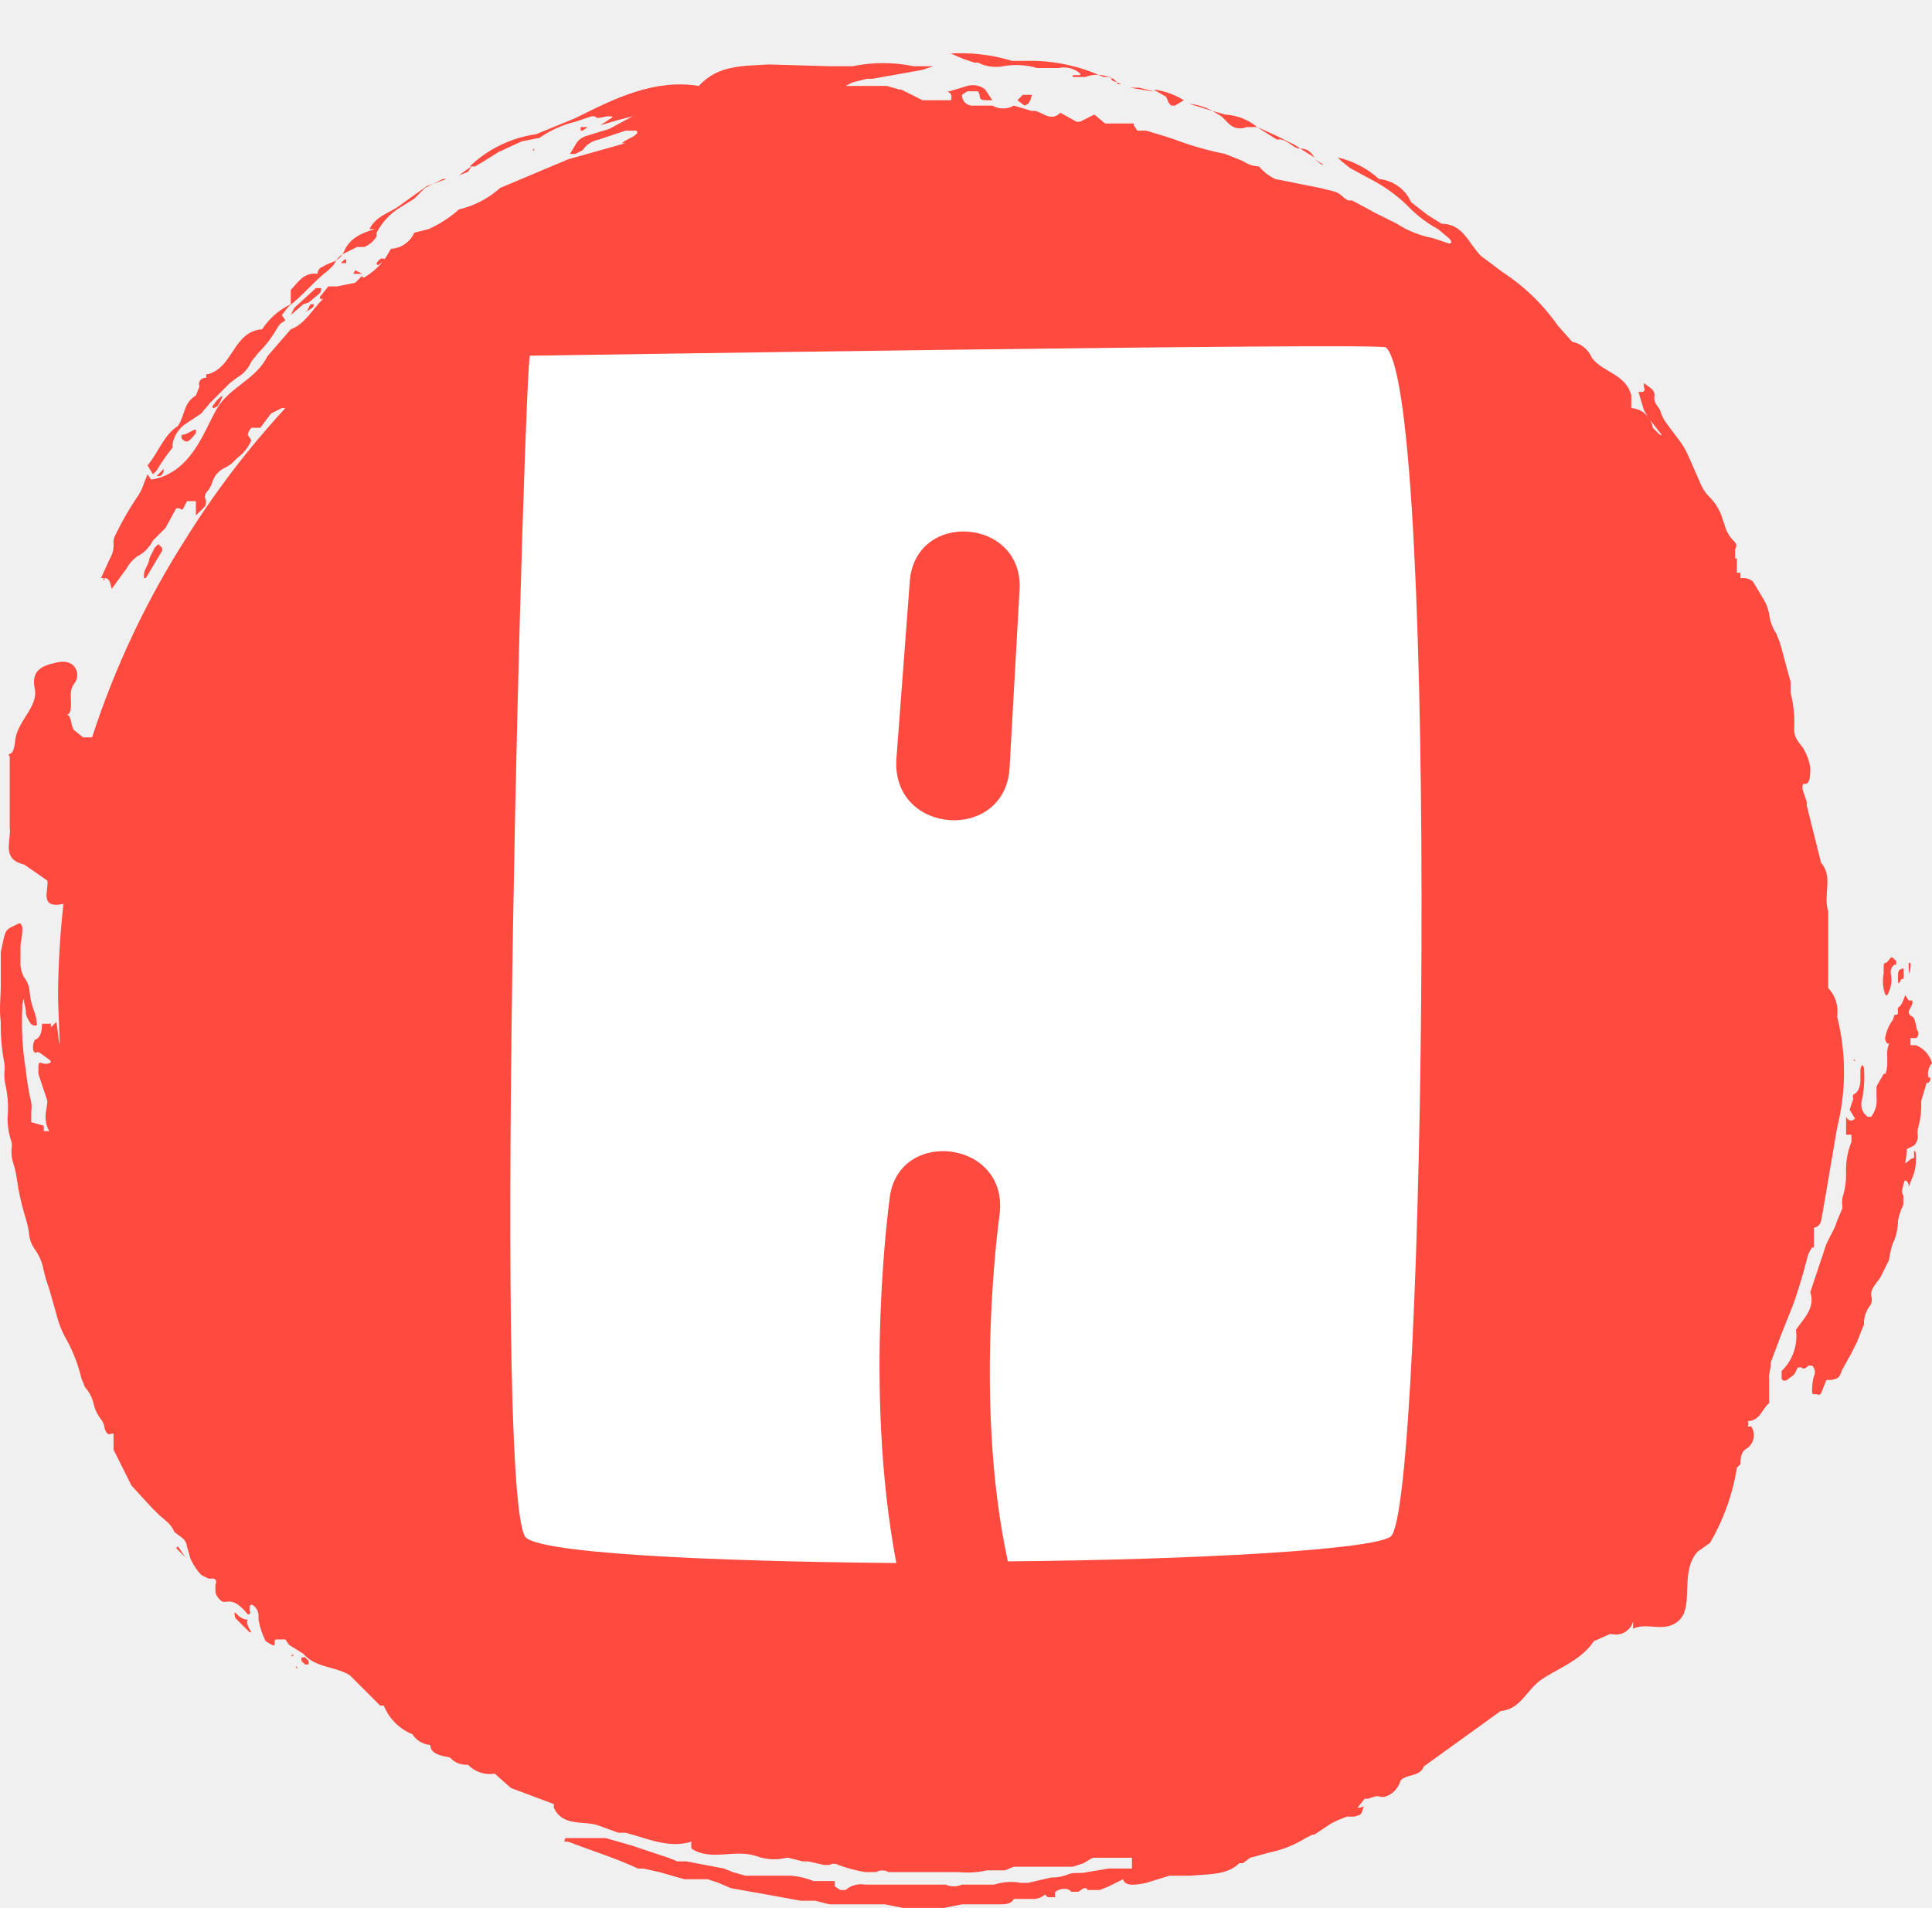
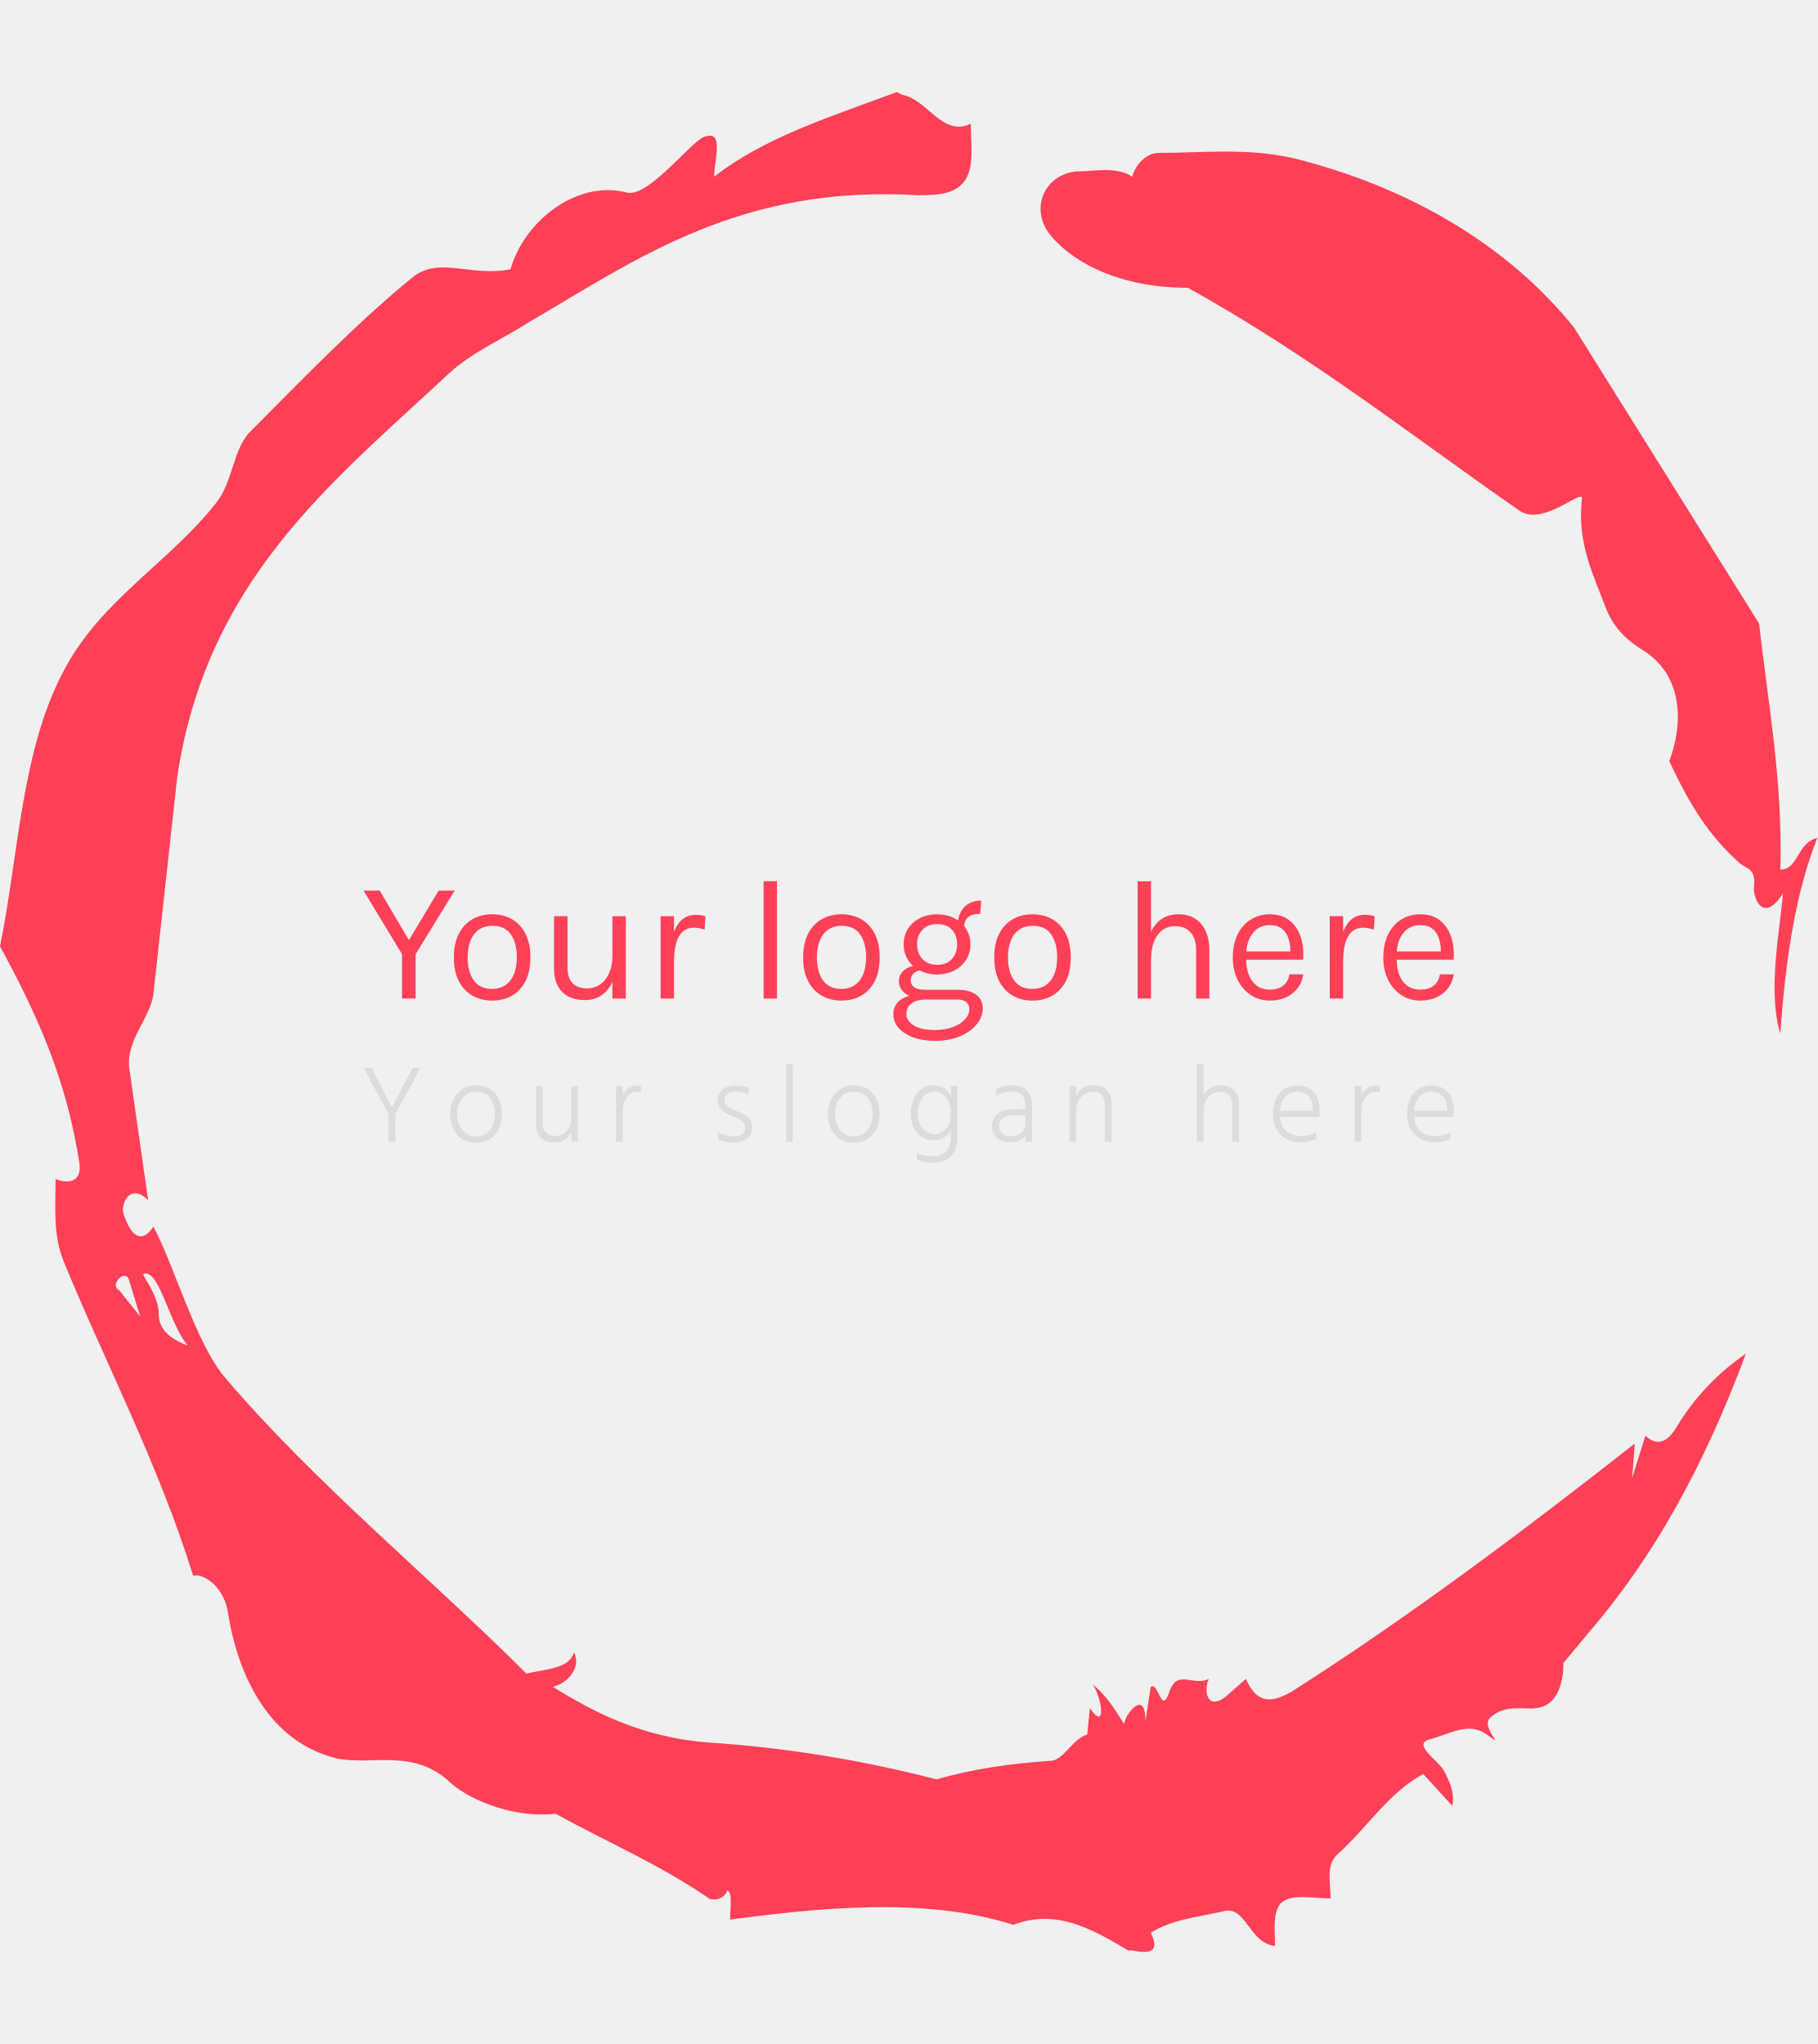
- <svg xmlns="http://www.w3.org/2000/svg" width="308.761" height="304.916" viewBox="0 0 106.008 104.687" class="css-1j8o68f" version="1.1" id="svg23">
-   <defs id="SvgjsDefs2684" />
-   <g id="SvgjsG2685" featurekey="rootContainer" transform="matrix(0.9820593,0,0,0.9820593,-0.05456052,0)" fill="#ff4a3f">
-     <g id="g17">
-       <path d="M19.8 15.3h.5l-.4-.2zm.5.1zm.8-.7c0 .1 0 .1.1.1l.4-.3c-.2-.1-.3-.1-.5.2zm.4-.2zm-4.1 2.3zm-.2.6l.3-.2c.1-.1.1-.2.1-.2h-.2l-.2.4c-.1-.1-.1 0 0 0zm2.2-2.9h-.1l-.2.2h.3zm-2.1 2.4l.6-.5c.1-.1.1-.2.1-.3h-.3l-1.2 1.1-.2.4.7-.6zm-1.1.8z" id="path3" />
-       <path d="M9.7 25v-.2a1.7 1.7 0 0 1 .7-1.1l.9-.6.5-.6.7-.7.4-.4.4-.3a1.9 1.9 0 0 0 .8-.9l.4-.5a5.9 5.9 0 0 0 1-1.3l.2-.3.3-.2-.2-.3.4-.5c.8-.6 1.4-1.4 2.2-2l.3-.3a1.4 1.4 0 0 1 .5-.6l.8-.4h.4a1.4 1.4 0 0 0 .7-.6V13a3.5 3.5 0 0 1 1.3-1.4l.8-.5.2-.2.4-.4 1-.5h.2l-1.1.4-1.4 1c-.6.5-1.4.6-1.8 1.4h.3c-.7.2-1.4.5-1.7 1.2s-.8.6-1.2.9a.4.4 0 0 0-.3.4c-.8-.1-1.1.5-1.5.9v.8a3.9 3.9 0 0 0-1.6 1.4c-1.6.1-1.6 2.1-3 2.5h-.1a.2.2 0 0 0 0 .2c-.3 0-.5.2-.4.5l-.2.5c-.7.4-.6 1.1-1 1.7-.8.5-1.1 1.5-1.7 2.2l.3.5.2-.2a11.6 11.6 0 0 1 .9-1.3zM53.9 3.3l.6.2h.2a2.2 2.2 0 0 0 1.4.2 4.1 4.1 0 0 1 1.9.1h1.2a1.4 1.4 0 0 1 1.2.3.1.1 0 0 1 0 .1H60a.1.1 0 0 0 0 .1h.7a1.8 1.8 0 0 1 1.3 0c.2 0 .1.1.2.2l.5.2h-.2c-.2-.4-.5-.4-.8-.4a9.7 9.7 0 0 0-4.3-.9h-.8A9.8 9.8 0 0 0 53 3h.2zm7.3 3.1zM50.3 4.7zm10.9 1.7h.2-.2zM19 14.7zm32.1-10zm17.6 2.2a.9.9 0 0 0 1 .2h.6a3.1 3.1 0 0 0-1.8-.7l-.7-.2.5.3zm-3.4-1.3c0 .1.1.2.2.3h.2l.5-.3a4.2 4.2 0 0 0-1.7-.6l.7.4zm7.4 2.7l.8.5c-.2-.3-.4-.5-.8-.5z" id="path5" />
-       <path d="M99 76.1l.6-1.6.6-1.5c.2-.5.6-1.8.8-2.6a1.7 1.7 0 0 1 .3-.7h.1v-1.1c.5-.1.4-.6.5-.9l.8-4.7a12.7 12.7 0 0 0 0-6.2 1.9 1.9 0 0 0-.5-1.6v-4.3c-.3-.9.3-1.9-.4-2.7L101 45a.4.4 0 0 0 0-.2l-.2-.6a.5.5 0 0 1 0-.4h.1c.3 0 .3-.5.3-.9a3 3 0 0 0-.4-1.1l-.3-.4a1.1 1.1 0 0 1-.2-.7 6.7 6.7 0 0 0-.2-2v-.6c-.2-.7-.4-1.5-.6-2.2l-.2-.5a2.5 2.5 0 0 1-.4-1.1 2.5 2.5 0 0 0-.3-.8l-.6-1a.8.8 0 0 0-.6-.2h-.1V32h-.2v-.8H97V31a.4.4 0 0 0 0-.1v-.2c.1-.2.1-.3-.1-.5a1.8 1.8 0 0 1-.4-.6l-.2-.6a2.9 2.9 0 0 0-.7-1.2 2.2 2.2 0 0 1-.5-.7l-.7-1.6a4.3 4.3 0 0 0-.6-1l-.6-.8a2.4 2.4 0 0 1-.4-.8l-.2-.3a.6.6 0 0 1-.1-.5.5.5 0 0 0-.2-.4l-.4-.3v.2c.1.2 0 .3-.1.3h-.2l.3 1 .3.5.7.9h-.1l-.2-.2-.2-.2a1.3 1.3 0 0 0-1.2-1.1v-.7c-.3-1.2-1.6-1.3-2.2-2.1a1.5 1.5 0 0 0-1.1-.9l-.8-.9a11.3 11.3 0 0 0-3.1-3l-.8-.6-.4-.3c-.7-.7-1-1.8-2.2-1.8l-.8-.5-.9-.7a2.2 2.2 0 0 0-1.8-1.3 5.1 5.1 0 0 0-2.3-1.2l.2.2.5.4 1.3.7a8.5 8.5 0 0 1 2.1 1.6 6.8 6.8 0 0 0 1.5 1.1l.6.5c.1.1.2.2.1.3H81l-.9-.3a5.6 5.6 0 0 1-2-.8l-1.2-.6-1.3-.7h-.2c-.3-.1-.4-.4-.8-.5l-.8-.2-2.5-.5a2.6 2.6 0 0 1-.9-.7 1.7 1.7 0 0 1-.9-.3l-1-.4a18.1 18.1 0 0 1-2.8-.8l-.6-.2-1-.3h-.5l-.2-.3v-.1h-1.6l-.6-.5-.4.2-.4.2h-.2l-.9-.5c-.6.6-1.1-.2-1.6-.1l-1-.3a1.2 1.2 0 0 1-1.2 0h-1.2a.6.6 0 0 1-.5-.6l.3-.2h.6a.7.7 0 0 1 .1.3c0 .2.2.2.5.2h.2l-.4-.6a1.1 1.1 0 0 0-1-.2l-1 .3H53c.3.2.2.3.2.5h-1.6l-.4-.2-.8-.4h-.1l-.7-.2h-2.3l.4-.2.8-.2h.3l1.7-.3 1.1-.2.6-.2h-1.1a8.4 8.4 0 0 0-3.4 0h-1.3L43 3.6c-1.4.1-2.8 0-3.9 1.2-2.5-.4-4.7.7-6.9 1.8l-2.2.9a6.7 6.7 0 0 0-3.7 1.8h.3l.5-.3.8-.5 1.3-.6 1-.2a6 6 0 0 1 2-.9l.9-.3h.2c.1.2.5 0 .7 0h.2c.1 0 .1.1 0 .1l-.6.4 1-.3.8-.2-1.3.7-1.3.4a1 1 0 0 0-.6.5l-.3.5h.3l.4-.2a1.4 1.4 0 0 1 .9-.6l1.5-.5h.5a.1.1 0 0 1 .1.2c-.2.2-.6.3-.8.5h.2l-3.2.9-3.8 1.6a5.2 5.2 0 0 1-2.3 1.2 6.6 6.6 0 0 1-1.7 1.1l-.8.2a1.5 1.5 0 0 1-1.3.9l-.3.5a3.7 3.7 0 0 1-1.2 1.1h-.1v-.1l-.2.2-.2.2-1 .2h-.5l-.4.5c-.1.1-.1.2 0 .2h.1c-.6.6-1 1.4-1.8 1.7L15 19.9c-.6 1.2-1.8 1.6-2.6 2.6s-1.4 3.9-3.9 4.3l-.2-.3-.2.5a2.7 2.7 0 0 1-.4.8 16.9 16.9 0 0 0-1.2 2.1.8.8 0 0 0-.1.5 1.4 1.4 0 0 1-.2.8l-.5 1.1h.2c.3 0 .3.3.4.6l.8-1.1a2.2 2.2 0 0 1 .6-.7 2 2 0 0 0 .9-.9l.3-.3.4-.4.6-1.1h.2c.1.1.1.1.2 0l.2-.4h.5v.8l.5-.5a.5.5 0 0 0 0-.5.4.4 0 0 1 .1-.3 1.5 1.5 0 0 0 .3-.5 1.3 1.3 0 0 1 .8-.9l.3-.2.3-.3a2.4 2.4 0 0 0 .8-1l-.2-.3c0-.1.1-.3.2-.4h.5l.6-.8.6-.3h.2a48.8 48.8 0 0 0-5.5 7.2h-.1.1a48.4 48.4 0 0 0-5.3 11.2h-.5l-.5-.4c-.2-.2-.1-.7-.4-.9h.1c.3-.5-.1-1.2.3-1.7s.1-1.4-.9-1.2-1.5.5-1.3 1.5-1 1.8-1.1 2.9-.5.5-.3.9v3.9c.1.8-.5 1.8.8 2.1l1.3.9c.1.5-.5 1.6.9 1.3a49.2 49.2 0 0 0-.3 5c0 1.1.1 2.2.1 3.3v-.4c-.1-.4-.1-.8-.2-1.3l-.3.3v-.2h-.5c0 .5-.1.8-.4.9a.9.9 0 0 0-.1.5c0 .1.1.3.2.2s.4.2.7.4-.2.3-.4.2-.2.1-.2.3v.3l.5 1.5c0 .3-.1.6-.1.9a1.7 1.7 0 0 0 .2.8h-.3v-.3l-.7-.2v-.6a1.5 1.5 0 0 0 0-.5 14.6 14.6 0 0 1-.3-1.8 16.6 16.6 0 0 1-.2-3.5.9.9 0 0 1 .1-.5v.2a2.9 2.9 0 0 1 .1.5.8.8 0 0 0 .1.4c.1.2.2.4.4.4s.1-.1.1-.2a2.1 2.1 0 0 0-.1-.5 4.2 4.2 0 0 1-.3-1.3 1.5 1.5 0 0 0-.3-.7 1.6 1.6 0 0 1-.2-.9v-.8c0-.3.1-.6.1-.9a.5.5 0 0 0-.1-.4h-.1c-.8.4-.7.2-1 1.6V55c0 .7-.1 1.4 0 2.1a10.8 10.8 0 0 0 .2 2.3 1.8 1.8 0 0 1 0 .5 3.1 3.1 0 0 0 .1.9 5.9 5.9 0 0 1 .1 1.3 3.9 3.9 0 0 0 .2 1.7 1.2 1.2 0 0 1 0 .4 2.1 2.1 0 0 0 .1.8 4.9 4.9 0 0 1 .2.9 14 14 0 0 0 .5 2.2 5 5 0 0 1 .2 1 1.7 1.7 0 0 0 .3.7 2.9 2.9 0 0 1 .5 1.2 8.5 8.5 0 0 0 .3 1l.4 1.4a5.4 5.4 0 0 0 .6 1.5 8.5 8.5 0 0 1 .8 2.1l.2.5a2.1 2.1 0 0 1 .5 1 2.1 2.1 0 0 0 .4.8 1 1 0 0 1 .2.5c.1.3.2.4.4.3h.1v.9l.5 1 .5 1 1.1 1.2.4.4c.3.3.7.5.9 1l.4.3a.7.7 0 0 1 .3.5l.2.7a3.3 3.3 0 0 0 .6.9l.4.2h.3a.2.2 0 0 1 .1.3 2.5 2.5 0 0 0 0 .5.9.9 0 0 0 .4.5h.2c.4-.1.8.2 1.2.7h.1c0-.1.1-.1 0-.2v-.2c0-.1.1-.2.2-.1a.7.7 0 0 1 .3.6v.2a4.3 4.3 0 0 0 .4 1.2c.5.3.5.3.5.1s0-.2.2-.2h.4l.2.3.8.5c.7.8 1.8.7 2.6 1.2l1.7 1.7h.2a2.9 2.9 0 0 0 1.6 1.6 1.3 1.3 0 0 0 1 .6c0 .5.6.6 1.1.7a1.2 1.2 0 0 0 .8.4h.2a1.7 1.7 0 0 0 1.5.5l.9.8 2.4.9v.2c.5 1.1 1.7.7 2.5 1l1.1.4h.4c1.2.3 2.4.9 3.7.5a.7.7 0 0 0 0 .4c1.1.7 2.4 0 3.6.4a2.9 2.9 0 0 0 1.7.1h.1l.8.2h.3l.9.2h.3a.5.5 0 0 1 .5 0 7.9 7.9 0 0 0 1.5.4h.6a.7.7 0 0 1 .7 0h3.9a5 5 0 0 0 1.6-.1h1l.5-.2H60l.6-.2.5-.3h2.2v.6H62l-1.2.2c-.4.1-.7 0-1 .1a2.4 2.4 0 0 1-1 .2l-1.3.3h-.4a3.1 3.1 0 0 0-1.5.1h-1.8a1.1 1.1 0 0 1-.9 0h-4.5a1.3 1.3 0 0 0-1.1.3H47l-.3-.2v-.3h-1.2a4.1 4.1 0 0 0-1.3-.3h-2.5l-.7-.2-.5-.2-2.1-.4h-.5l-.5-.2-2.1-.7-1.4-.4h-2.2c-.1 0-.1.1-.1.2h.2c1.3.5 2.6.9 3.9 1.5h.3l.9.2 1.4.4h1.3l.6.2.7.3 1.7.3 1.1.2 1.1.2h.8l.8.2h3.1l1 .2h2.3l1-.2H56c.4 0 .6-.1.7-.3h1a1 1 0 0 0 .8-.3c-.1.1 0 .1.1.2h.4v-.2c0-.1 0-.1.2-.2s.6-.1.7.1h.4l.3-.2c.2 0 .2 0 .2.1h.7l.5-.2.8-.4c.1.3.4.4 1.3.2l1.3-.4h1.2c.9-.1 2 0 2.7-.7h.2l.4-.3 1.1-.3a6.1 6.1 0 0 0 2-.8l.4-.2h.1l.9-.6.4-.2.5-.2h.4c.4-.1.4-.1.5-.4s0-.1-.2-.1h-.1l.4-.5h.2c.3-.1.5-.2.7-.1h.2a1.3 1.3 0 0 0 .9-.9c.3-.4 1.1-.2 1.3-.8l4.3-3.1c1.1-.1 1.4-1.1 2.2-1.7s2.3-1.1 3-2.2l.9-.4h.1a1 1 0 0 0 1.2-.7v.4c.8-.4 1.8.3 2.6-.5s0-2.7 1-3.8l.7-.5a12.1 12.1 0 0 0 1.5-4.2l.2-.2c0-.3 0-.7.4-.9a.9.9 0 0 0 .2-1.2h-.2a.3.3 0 0 0 0-.3c.7 0 .8-.7 1.2-1V77a.5.5 0 0 1 0-.2 3.8 3.8 0 0 0 .1-.7zM5.9 32.2z" id="path7" />
-       <path d="M26.4 9.3l-.3.2-.4.3.5-.2zm6.1-2h.1l.3-.2h-.4zm-2.6 1l-.1.1h.1v-.1zm-1.5 1.4zm1.3-.2zm-6.3 3.1zM9.2 26.2l-.4.4H9a.4.4 0 0 0 .2-.4zm3-3.5a2.1 2.1 0 0 0 .3-.6 1.5 1.5 0 0 0-.5.5c-.1.1-.1.2 0 .2zM11 24.2V24c-.2 0-.5.3-.8.3v.2c.3.3.4.2.8-.3zm3 66.2zM73.9 9.2h.1l-.5-.3zm-2.5-1.4c.5-.1.8.4 1.2.5h.1l-.3-.2-1-.5-1.1-.5.3.2zM52.8 3.1zm11.7 2h-.1l-1.2-.2h.5zm2 .7l1.3.4a3.3 3.3 0 0 0-1.3-.4zm-9 0a1 1 0 0 0 .2-.5h-.5l-.3.3.4.3zm9 1.6zM49.9 4.2zm2.9.7zM48.5 4zm13.8 2.1a.5.5 0 0 0 0 .1zm44.8 52.3h-.3V58h.3c.1 0 .2-.3.1-.4s-.1-.7-.3-.8a.3.3 0 0 1-.2-.3l.2-.4a.4.4 0 0 0 0-.2h-.2l-.2-.3c-.1.3-.2.6-.4.7a.5.5 0 0 0 0 .2c0 .1 0 .2-.1.2h-.1a1.1 1.1 0 0 1-.1.3 2.3 2.3 0 0 0-.4.9.4.4 0 0 0 .1.4h.1a1.7 1.7 0 0 0-.1.8v.4a1.8 1.8 0 0 1-.1.5h-.1l-.4.7v.6a1.5 1.5 0 0 1-.3 1.1h-.2l-.2-.2a.9.9 0 0 1-.1-.8 6.5 6.5 0 0 0 .1-1.7c0-.1-.1-.2-.1-.2a.5.5 0 0 0-.1.3v.6c0 .2-.1.6-.3.7s-.1.2-.1.3l-.2.6.3.5c-.2.2-.4.1-.5-.1v1h.3v.4a4.2 4.2 0 0 0-.3 1.4 3.3 3.3 0 0 0 0 .4 4 4 0 0 1-.2 1.3 2 2 0 0 0 0 .6l-.3.7a3.2 3.2 0 0 1-.3.7l-.3.6-.9 2.7c.3.9-.4 1.5-.8 2.1a2.7 2.7 0 0 1-.8 2.3v.4c0 .1.1.2.3.1l.4-.3.2-.4h.2c.1.1.2.1.4-.1h.2a.5.5 0 0 1 .1.6 2.9 2.9 0 0 0-.1.8c0 .1 0 .2.1.2h.2c.1.1.2 0 .3-.3l.2-.5h.3c.4-.1.4-.1.6-.6l.5-.9.3-.6.4-1a1.6 1.6 0 0 1 .3-1 .6.6 0 0 0 .1-.6c0-.2 0-.3.2-.6l.3-.4.5-1a4.7 4.7 0 0 1 .2-.9 3 3 0 0 0 .3-1.3 3.8 3.8 0 0 1 .3-.9v-.5c-.1-.2-.1-.2 0-.6s.1-.2.2-.2a.4.4 0 0 1 .1.3l.2-.5a2.3 2.3 0 0 0 .2-.9v-.3c0-.1 0-.3-.1-.3v.4c-.2 0-.3.2-.5.3a6.4 6.4 0 0 0 .1-.8l.4-.2a.7.7 0 0 0 .2-.6 1.4 1.4 0 0 1 0-.3 4.8 4.8 0 0 0 .2-1.4v-.2l.3-1h.1a.3.3 0 0 0 .1-.3h-.1a.9.9 0 0 1 .2-.8 1.5 1.5 0 0 0-.9-1zm-1.2 7.8zm-.2-9.9zm0 0zM9.1 30.8a.3.3 0 0 0 0-.2l-.2-.2-.2.2-.3.6c0 .3-.3.6-.3.9v.2h.1zm96.3 24.8h.1a1.7 1.7 0 0 0 .2-1.2.5.5 0 0 1 .2-.5h.1v-.2l-.2-.2h-.1c-.1.1-.2.3-.3.3s-.1.1-.1.3v.3a2.2 2.2 0 0 0 .1 1.2zM13.2 90.1c-.1 0 0 .2 0 .3l.8.8h.1c-.2-.3-.3-.6-.2-.7a.9.9 0 0 1-.5-.2zm.8.3zm92.3-35.7h.1a2 2 0 0 0 0-.6c-.3.1-.3.1-.3.6s.1.1.2 0z" id="path9" />
-       <path d="M106.7 62a.6.6 0 0 0 .1-.5c0-.1-.1-.2-.1-.1h-.2v.2c0 .4.1.5.2.4zm.1-8.2h-.1v.6a1 1 0 0 0 .1-.6zM17.1 92.6h-.2v.2l.2.2h.2v-.2zm86.6-33.3c0-.1 0-.1-.1-.1zM9.9 86.5l.5.5-.4-.6z" id="path11" />
-       <circle cx="10.5" cy="87.1" transform="rotate(-24.8 10.4 87.159)" id="circle13" />
-       <path d="M9.7 30.1h-.1v.2-.2h.1zm83.2-6.6l-.2-.3h-.1zm-14.7 77.1zM5.9 32.2zm-.1.2a.3.3 0 0 0 .1-.2v.2zm1.9-4.9zM61.5 2.4zm42.8 58.2v.1-.1zM16.4 92.5h-.1c.1.1.2 0 .1-.1zm.2.7h.1l-.1-.1v.1zm73.9-71.3zm15.2 34.4zM14.6 91.7zm92.1-37zm-.8 11.4zM34.6 0z" id="path15" />
-     </g>
-   </g>
-   <g id="SvgjsG2686" featurekey="nameFeature-0" transform="matrix(2.284354,0,0,2.284354,27.98006,-5.60952)" fill="#ffffff">
-     <path d="M9.6 16.48 l-0.32 4.24 c-0.08 1.8 2.6 1.96 2.72 0.2 l0.24 -4.28 c0.12 -1.76 -2.56 -1.96 -2.64 -0.16 z M0.48 11 l0 0 c0.04 0 20.48 -0.32 20.56 -0.2 c1.28 1.12 0.96 27.8 0.12 28.56 c-0.4 0.32 -4.64 0.56 -9.2 0.6 c-0.84 -3.84 -0.2 -8.32 -0.2 -8.32 c0.24 -1.8 -2.44 -2.12 -2.64 -0.4 c0 0.04 -0.64 4.52 0.16 8.76 c-4.56 -0.04 -8.68 -0.24 -8.92 -0.64 c-0.8 -1.44 0 -28.28 0.12 -28.36 z" id="path20" />
+ <svg xmlns="http://www.w3.org/2000/svg" version="1.1" width="2000" height="2250" viewBox="0 0 2000 2250">
+   <g transform="matrix(1,0,0,1,3.410605131648481e-13,0)">
+     <svg viewBox="0 0 320 360" data-background-color="#282634" preserveAspectRatio="xMidYMid meet" height="2250" width="2000">
+       <g id="tight-bounds" transform="matrix(1,0,0,1,0,0)">
+         <svg viewBox="0 0 320 360" height="360" width="320">
+           <g>
+             <svg />
+           </g>
+           <g>
+             <svg viewBox="0 0 320 360" height="360" width="320">
+               <g>
+                 <path d="M20.961 227.22l3.726 4.658-1.863-6.056c-0.466-2.795-3.726 0.466-1.863 1.398M25.153 224.425c1.397 2.329 2.795 4.658 2.795 6.987 0 3.261 2.795 4.658 5.123 5.589-3.261-3.726-5.124-13.974-7.918-12.576M204.017 26.929c7.918 0 15.371-0.932 23.756 0.931 20.495 5.124 37.729 15.371 49.374 29.811l32.606 52.169c1.397 13.042 4.192 27.482 3.726 43.319 3.261 0 2.795-4.658 6.521-5.59-3.726 9.316-5.59 20.961-6.521 34.469-2.329-7.453 0-18.632 0.466-24.687-3.261 5.124-5.124 1.397-5.124-0.932 0.466-3.726-1.397-3.261-2.795-4.658-5.124-4.658-8.384-9.782-12.11-17.7 2.329-6.055 2.795-14.905-4.658-19.563-2.329-1.397-5.124-3.726-6.521-7.453-1.863-5.124-5.124-11.179-4.193-19.097 0.466-2.329-6.987 5.124-11.179 1.863-18.166-12.576-36.332-27.016-58.224-39.127-11.645 0-20.029-4.192-24.221-9.316-3.726-4.658-0.932-10.713 4.658-11.179 3.261 0 6.987-0.932 9.782 0.932 0.466-1.863 2.329-4.192 4.657-4.192M157.904 16.215l0.932 0.466c4.658 0.932 6.987 7.453 12.11 5.124 0 3.261 0.466 6.521-0.466 8.85-1.397 3.726-5.59 3.726-8.85 3.726-31.208-1.863-49.374 11.179-68.471 22.358-5.124 3.261-10.713 5.59-14.906 9.782-20.029 18.632-41.921 35.866-47.045 70.335l-4.192 38.195c-0.466 4.192-5.124 8.384-4.192 13.508l3.26 22.824c-3.261-3.261-5.124 0.932-4.192 2.795 0.466 1.397 2.329 6.055 5.124 1.863 3.726 6.987 7.453 20.495 12.576 26.55 15.837 18.632 36.332 35.4 53.101 52.169 4.192-0.932 7.453-0.932 8.384-3.727 1.397 2.795-1.397 5.59-3.726 6.056 7.453 4.658 15.837 8.85 27.016 9.781 14.44 0.932 27.948 3.261 40.524 6.522 6.521-1.863 13.042-2.795 20.029-3.261 2.329 0 3.726-3.726 6.521-4.658l0.466-4.658c2.795 4.192 2.329-1.397 0.466-4.192 3.261 2.795 4.192 5.124 5.589 6.987 0-1.397 3.726-6.521 3.727-0.466l0.931-6.055c1.397-0.932 1.863 5.124 3.261 0.931 1.397-4.192 4.192-0.932 6.987-2.329-0.932 1.863-0.466 5.59 2.794 3.261l3.727-3.261c2.329 5.59 6.055 3.261 7.918 2.329 20.495-13.042 40.99-28.413 60.553-43.784l-0.466 6.055 2.329-7.453c2.329 2.329 4.192 0.466 5.124-0.931 2.795-4.658 6.521-9.316 12.577-13.508-7.453 20.029-16.303 35.866-27.482 48.908l-4.658 5.59c0 3.261-0.932 7.453-4.658 7.918-1.863 0.466-5.59-0.932-8.384 1.863-1.397 1.863 3.261 5.59-0.466 2.795-3.261-2.329-6.521 0-10.248 0.932-2.795 0.932 1.863 3.726 2.795 5.589 0.932 1.863 1.863 3.726 1.398 6.056l-5.124-5.59c-6.055 3.261-9.782 9.316-14.906 13.974-2.329 1.863-1.397 5.124-1.397 7.918-3.261 0-6.987-0.932-8.85 0.932-1.397 1.863-0.932 4.658-0.932 7.453-4.658-0.466-5.124-7.453-9.315-6.056-4.192 0.932-8.85 1.397-12.577 3.727 2.795 5.59-4.658 2.329-3.726 3.26-6.987-4.192-13.042-7.453-20.495-4.658-15.837-5.124-35.4-2.795-49.84-0.931 0-2.329 0.466-4.658-0.466-5.124-0.932 2.329-3.726 1.397-3.26 1.397-8.85-6.055-17.7-9.782-27.016-14.905-8.384 0.932-16.303-3.261-18.632-5.59-6.521-6.055-13.974-2.795-20.029-4.192-13.042-3.261-17.7-16.769-19.098-26.084-0.932-4.658-4.658-6.521-6.055-6.056-6.055-19.563-15.371-37.263-22.824-55.429-1.863-4.658-1.397-9.316-1.397-14.44 2.329 0.932 4.658 0.466 4.192-2.794-2.329-15.371-7.918-27.016-13.974-38.195 3.261-15.837 3.726-34.469 11.179-48.443 6.521-12.576 18.632-19.098 27.016-29.811 2.795-3.726 2.795-8.85 5.59-12.11 9.316-9.316 18.632-19.098 28.879-27.482 4.658-3.726 10.247 0 17.234-1.397 2.329-8.384 11.645-15.837 20.495-13.508 3.726 0.932 11.179-8.85 13.508-9.782 3.726-1.397 1.863 3.726 1.863 6.987 8.85-6.987 20.961-10.713 32.14-14.906" fill="#ff4057" fill-rule="nonzero" stroke="none" stroke-width="1" stroke-linecap="butt" stroke-linejoin="miter" stroke-miterlimit="10" stroke-dasharray="" stroke-dashoffset="0" font-family="none" font-weight="none" font-size="none" text-anchor="none" style="mix-blend-mode: normal" data-fill-palette-color="tertiary" />
+               </g>
+               <g transform="matrix(1,0,0,1,64,155.2146)">
+                 <svg viewBox="0 0 192 49.571" height="49.571" width="192">
+                   <g>
+                     <svg viewBox="0 0 192 49.571" height="49.571" width="192">
+                       <g>
+                         <svg viewBox="0 0 192 49.571" height="49.571" width="192">
+                           <g>
+                             <svg viewBox="0 0 192 49.571" height="49.571" width="192">
+                               <g id="textblocktransform">
+                                 <svg viewBox="0 0 192 49.571" height="49.571" width="192" id="textblock">
+                                   <g>
+                                     <svg viewBox="0 0 192 28.103" height="28.103" width="192">
+                                       <g transform="matrix(1,0,0,1,0,0)">
+                                         <svg width="192" viewBox="0.45 -34.1 316.981 46.4" height="28.103" data-palette-color="#ff4057">
+                                           <path d="M11.65-12.9L0.45-31.4 5.15-31.4 14.15-16.15 13.15-16.15 22.3-31.4 26.95-31.4 15.6-12.9 15.6 0 11.65 0 11.65-12.9ZM37.87 0.6L37.87 0.6Q34.65 0.6 32.13-0.83 29.62-2.25 28.17-5.05 26.72-7.85 26.72-11.95L26.72-11.95Q26.72-16.07 28.17-18.86 29.62-21.65 32.13-23.08 34.65-24.5 37.87-24.5L37.87-24.5Q41.07-24.5 43.59-23.08 46.1-21.65 47.53-18.86 48.97-16.07 48.97-11.95L48.97-11.95Q48.97-7.85 47.53-5.05 46.1-2.25 43.59-0.83 41.07 0.6 37.87 0.6ZM37.77-2.8L37.77-2.8Q40.1-2.8 41.72-3.91 43.35-5.03 44.19-7.08 45.02-9.13 45.02-11.95L45.02-11.95Q45.02-16.23 43.25-18.69 41.47-21.15 37.97-21.15L37.97-21.15Q35.62-21.15 34.01-20.04 32.4-18.93 31.56-16.86 30.72-14.8 30.72-11.95L30.72-11.95Q30.72-7.73 32.51-5.26 34.3-2.8 37.77-2.8ZM72.8 0L72.8-23.95 76.7-23.95 76.7 0 72.8 0ZM55.85-8.75L55.85-23.95 59.75-23.95 59.75-9.05Q59.75-6.05 61.21-4.5 62.67-2.95 65.4-2.95L65.4-2.95Q67.65-2.95 69.31-4.15 70.97-5.35 71.88-7.46 72.8-9.58 72.8-12.3L72.8-12.3 74.25-12.3Q74.25-8.28 73.08-5.43 71.92-2.58 69.81-1.06 67.7 0.45 64.84 0.45L64.84 0.45Q62.15 0.45 60.12-0.55 58.1-1.55 56.97-3.59 55.85-5.63 55.85-8.75L55.85-8.75ZM90.72 0L86.82 0 86.82-23.95 90.72-23.95 90.72 0ZM90.72-10.8L89.52-10.8Q89.52-15.35 90.39-18.36 91.27-21.38 92.96-22.86 94.64-24.35 97.07-24.35L97.07-24.35Q97.87-24.35 98.53-24.24 99.19-24.13 99.87-23.9L99.87-23.9 99.62-20.05Q98.92-20.28 98.09-20.44 97.27-20.6 96.62-20.6L96.62-20.6Q94.49-20.6 93.19-19.39 91.89-18.18 91.31-15.98 90.72-13.78 90.72-10.8L90.72-10.8ZM120.66 0L116.76 0 116.76-34.1 120.66-34.1 120.66 0ZM139.41 0.6L139.41 0.6Q136.19 0.6 133.67-0.83 131.16-2.25 129.71-5.05 128.26-7.85 128.26-11.95L128.26-11.95Q128.26-16.07 129.71-18.86 131.16-21.65 133.67-23.08 136.19-24.5 139.41-24.5L139.41-24.5Q142.61-24.5 145.12-23.08 147.64-21.65 149.07-18.86 150.51-16.07 150.51-11.95L150.51-11.95Q150.51-7.85 149.07-5.05 147.64-2.25 145.12-0.83 142.61 0.6 139.41 0.6ZM139.31-2.8L139.31-2.8Q141.64-2.8 143.26-3.91 144.89-5.03 145.72-7.08 146.56-9.13 146.56-11.95L146.56-11.95Q146.56-16.23 144.79-18.69 143.01-21.15 139.51-21.15L139.51-21.15Q137.16-21.15 135.55-20.04 133.94-18.93 133.1-16.86 132.26-14.8 132.26-11.95L132.26-11.95Q132.26-7.73 134.05-5.26 135.84-2.8 139.31-2.8ZM166.53 12.3L166.53 12.3Q162.86 12.3 160.16 11.26 157.46 10.23 155.97 8.49 154.48 6.75 154.48 4.65L154.48 4.65Q154.48 1.88 156.52 0.41 158.56-1.05 161.78-1.05L161.78-1.05 163.93 0.3Q161.23 0.3 159.76 1.43 158.28 2.55 158.28 4.5L158.28 4.5Q158.28 6.45 160.38 7.8 162.48 9.15 166.53 9.15L166.53 9.15Q169.53 9.15 171.8 8.29 174.06 7.43 175.32 6.04 176.58 4.65 176.58 3.05L176.58 3.05Q176.58 1.93 175.76 1.11 174.93 0.3 173.23 0.3L173.23 0.3 163.93 0.3Q161.51 0.3 159.75-0.44 157.98-1.18 157.03-2.38 156.08-3.58 156.08-5L156.08-5Q156.08-6.5 156.93-7.55 157.78-8.6 159.15-9.15 160.51-9.7 162.08-9.7L162.08-9.7 162.83-8.25Q162.08-8.25 161.32-7.91 160.56-7.58 160.05-6.91 159.53-6.25 159.53-5.25L159.53-5.25Q159.53-4.1 160.48-3.33 161.43-2.55 163.93-2.55L163.93-2.55 173.23-2.55Q176.61-2.55 178.55-1.13 180.48 0.3 180.48 2.85L180.48 2.85Q180.48 5.2 178.81 7.36 177.13 9.53 174.01 10.91 170.88 12.3 166.53 12.3ZM167.23-7L167.23-7Q164.48-7 162.27-8.1 160.06-9.2 158.77-11.18 157.48-13.15 157.48-15.75L157.48-15.75Q157.48-18.38 158.77-20.35 160.06-22.33 162.27-23.41 164.48-24.5 167.23-24.5L167.23-24.5Q169.91-24.5 172.1-23.41 174.28-22.33 175.58-20.35 176.88-18.38 176.88-15.75L176.88-15.75Q176.88-13.15 175.58-11.18 174.28-9.2 172.1-8.1 169.91-7 167.23-7ZM167.23-9.8L167.23-9.8Q169.98-9.8 171.51-11.5 173.03-13.2 173.03-15.75L173.03-15.75Q173.03-18.38 171.51-20.01 169.98-21.65 167.23-21.65L167.23-21.65Q164.51-21.65 162.95-20.01 161.38-18.38 161.38-15.75L161.38-15.75Q161.38-13.2 162.95-11.5 164.51-9.8 167.23-9.8ZM175.08-20.7L175.08-20.7 173.23-21.45Q173.23-23.55 174.06-25.14 174.88-26.73 176.41-27.61 177.93-28.5 180.03-28.5L180.03-28.5 179.73-24.65Q177.48-24.65 176.28-23.69 175.08-22.73 175.08-20.7ZM194.96 0.6L194.96 0.6Q191.73 0.6 189.22-0.83 186.71-2.25 185.26-5.05 183.81-7.85 183.81-11.95L183.81-11.95Q183.81-16.07 185.26-18.86 186.71-21.65 189.22-23.08 191.73-24.5 194.96-24.5L194.96-24.5Q198.16-24.5 200.67-23.08 203.18-21.65 204.62-18.86 206.06-16.07 206.06-11.95L206.06-11.95Q206.06-7.85 204.62-5.05 203.18-2.25 200.67-0.83 198.16 0.6 194.96 0.6ZM194.86-2.8L194.86-2.8Q197.18-2.8 198.81-3.91 200.43-5.03 201.27-7.08 202.11-9.13 202.11-11.95L202.11-11.95Q202.11-16.23 200.33-18.69 198.56-21.15 195.06-21.15L195.06-21.15Q192.71-21.15 191.09-20.04 189.48-18.93 188.64-16.86 187.81-14.8 187.81-11.95L187.81-11.95Q187.81-7.73 189.59-5.26 191.38-2.8 194.86-2.8ZM246.35 0L242.5 0 242.5-14.05Q242.5-17.48 240.86-19.26 239.23-21.05 236.4-21.05L236.4-21.05Q234.25-21.05 232.68-19.88 231.1-18.7 230.25-16.51 229.4-14.33 229.4-11.3L229.4-11.3 227.9-11.3Q227.9-15.48 229-18.43 230.1-21.38 232.21-22.94 234.33-24.5 237.35-24.5L237.35-24.5Q240.18-24.5 242.19-23.24 244.2-21.98 245.28-19.63 246.35-17.28 246.35-14.05L246.35-14.05 246.35 0ZM229.4 0L225.5 0 225.5-34.1 229.4-34.1 229.4 0ZM263.97 0.6L263.97 0.6Q260.87 0.6 258.44-0.99 256-2.58 254.59-5.4 253.17-8.22 253.17-11.9L253.17-11.9Q253.17-15.83 254.57-18.65 255.97-21.48 258.41-22.99 260.85-24.5 263.97-24.5L263.97-24.5Q266.7-24.5 268.62-23.4 270.55-22.3 271.72-20.43 272.9-18.55 273.36-16.19 273.82-13.83 273.62-11.3L273.62-11.3 256.32-11.3 256.32-13.7 271.05-13.7 269.9-12.95Q269.97-14.43 269.74-15.9 269.5-17.38 268.85-18.61 268.2-19.85 267.02-20.6 265.85-21.35 264.02-21.35L264.02-21.35Q261.72-21.35 260.17-20.18 258.62-19 257.85-17.09 257.07-15.18 257.07-12.95L257.07-12.95 257.07-11.35Q257.07-8.85 257.84-6.88 258.6-4.9 260.12-3.75 261.65-2.6 263.97-2.6L263.97-2.6Q266.3-2.6 267.8-3.73 269.3-4.85 269.62-7.05L269.62-7.05 273.67-7.05Q273.3-4.67 271.97-2.96 270.65-1.25 268.6-0.33 266.55 0.6 263.97 0.6ZM285.25 0L281.35 0 281.35-23.95 285.25-23.95 285.25 0ZM285.25-10.8L284.05-10.8Q284.05-15.35 284.92-18.36 285.8-21.38 287.48-22.86 289.17-24.35 291.6-24.35L291.6-24.35Q292.4-24.35 293.06-24.24 293.72-24.13 294.4-23.9L294.4-23.9 294.15-20.05Q293.45-20.28 292.62-20.44 291.8-20.6 291.15-20.6L291.15-20.6Q289.02-20.6 287.72-19.39 286.42-18.18 285.83-15.98 285.25-13.78 285.25-10.8L285.25-10.8ZM307.72 0.6L307.72 0.6Q304.62 0.6 302.18-0.99 299.74-2.58 298.33-5.4 296.92-8.22 296.92-11.9L296.92-11.9Q296.92-15.83 298.32-18.65 299.72-21.48 302.16-22.99 304.59-24.5 307.72-24.5L307.72-24.5Q310.44-24.5 312.37-23.4 314.29-22.3 315.47-20.43 316.64-18.55 317.11-16.19 317.57-13.83 317.37-11.3L317.37-11.3 300.07-11.3 300.07-13.7 314.79-13.7 313.64-12.95Q313.72-14.43 313.48-15.9 313.24-17.38 312.59-18.61 311.94-19.85 310.77-20.6 309.59-21.35 307.77-21.35L307.77-21.35Q305.47-21.35 303.92-20.18 302.37-19 301.59-17.09 300.82-15.18 300.82-12.95L300.82-12.95 300.82-11.35Q300.82-8.85 301.58-6.88 302.34-4.9 303.87-3.75 305.39-2.6 307.72-2.6L307.72-2.6Q310.04-2.6 311.54-3.73 313.04-4.85 313.37-7.05L313.37-7.05 317.42-7.05Q317.04-4.67 315.72-2.96 314.39-1.25 312.34-0.33 310.29 0.6 307.72 0.6Z" opacity="1" transform="matrix(1,0,0,1,0,0)" fill="#ff4057" class="wordmark-text-0" data-fill-palette-color="primary" id="text-0" />
+                                         </svg>
+                                       </g>
+                                     </svg>
+                                   </g>
+                                   <g transform="matrix(1,0,0,1,0,32.20339)">
+                                     <svg viewBox="0 0 192 17.367" height="17.367" width="192">
+                                       <g transform="matrix(1,0,0,1,0,0)">
+                                         <svg width="192" viewBox="1.5 -35.35 496.38 44.9" height="17.367" data-palette-color="#dcdcdc">
+                                           <path d="M27.5-33.7L16-12.6 16 0 12.9 0 12.9-12.6 1.5-33.7 5.05-33.7 7.7-28.75 14.45-15.75Q14.85-16.7 21.3-28.75L21.3-28.75 23.95-33.7 27.5-33.7ZM64.52-12.55L64.52-12.55Q64.52-6.9 61.34-3.23 58.17 0.45 52.62 0.45L52.62 0.45Q47.27 0.45 44.12-3.25 40.97-6.95 40.97-12.55L40.97-12.55Q40.97-18.1 44.22-21.9 47.47-25.7 52.62-25.7L52.62-25.7Q58.27-25.7 61.39-21.98 64.52-18.25 64.52-12.55ZM44.17-12.55L44.17-12.55Q44.17-8.4 46.49-5.43 48.82-2.45 52.62-2.45L52.62-2.45Q56.77-2.45 59.04-5.38 61.32-8.3 61.32-12.55L61.32-12.55Q61.32-16.95 59.17-19.88 57.02-22.8 52.62-22.8L52.62-22.8Q48.67-22.8 46.42-19.8 44.17-16.8 44.17-12.55ZM99.13-25.35L99.13 0 96.08 0 96.08-4.55Q94.08 0.35 88.03 0.35L88.03 0.35Q84.33 0.35 82.16-1.88 79.98-4.1 79.98-7.75L79.98-7.75 79.98-25.35 83.03-25.35 83.03-8.6Q83.03-5.7 84.56-4.15 86.08-2.6 88.58-2.6L88.58-2.6Q91.93-2.6 94.01-5 96.08-7.4 96.08-11.25L96.08-11.25 96.08-25.35 99.13-25.35ZM119.5-14.15L119.5 0 116.45 0 116.45-25.35 119.5-25.35 119.5-21.05Q121.6-25.65 126.6-25.65L126.6-25.65Q126.95-25.65 127.85-25.55L127.85-25.55 127.85-22.45Q126.85-22.75 125.85-22.75L125.85-22.75Q123.15-22.75 121.32-20.08 119.5-17.4 119.5-14.15L119.5-14.15ZM178.43-6.5L178.43-6.5Q178.43-3.35 176.25-1.53 174.08 0.3 170.28 0.3L170.28 0.3Q165.68 0.3 162.88-1.2L162.88-1.2 162.88-4.35Q166.23-2.45 170.08-2.45L170.08-2.45Q172.63-2.45 173.95-3.5 175.28-4.55 175.28-6.25L175.28-6.25Q175.28-8.25 173.9-9.35 172.53-10.45 169.38-11.7L169.38-11.7Q166.33-12.9 164.53-14.5 162.73-16.1 162.73-18.9L162.73-18.9Q162.73-21.95 164.98-23.78 167.23-25.6 170.63-25.6L170.63-25.6Q174.73-25.6 176.93-24.45L176.93-24.45 176.93-21.4Q174.58-22.75 170.58-22.75L170.58-22.75Q168.38-22.75 167.1-21.73 165.83-20.7 165.83-19.05L165.83-19.05Q165.83-18.05 166.2-17.3 166.58-16.55 167.5-15.93 168.43-15.3 169.08-15 169.73-14.7 171.18-14.1L171.18-14.1Q174.68-12.7 176.55-11.03 178.43-9.35 178.43-6.5ZM196.94-35.35L196.94 0 193.89 0 193.89-35.35 196.94-35.35ZM236.46-12.55L236.46-12.55Q236.46-6.9 233.28-3.23 230.11 0.45 224.56 0.45L224.56 0.45Q219.21 0.45 216.06-3.25 212.91-6.95 212.91-12.55L212.91-12.55Q212.91-18.1 216.16-21.9 219.41-25.7 224.56-25.7L224.56-25.7Q230.21-25.7 233.33-21.98 236.46-18.25 236.46-12.55ZM216.11-12.55L216.11-12.55Q216.11-8.4 218.43-5.43 220.76-2.45 224.56-2.45L224.56-2.45Q228.71-2.45 230.98-5.38 233.26-8.3 233.26-12.55L233.26-12.55Q233.26-16.95 231.11-19.88 228.96-22.8 224.56-22.8L224.56-22.8Q220.61-22.8 218.36-19.8 216.11-16.8 216.11-12.55ZM271.87-25.35L271.87-1.95Q271.87 3.8 268.77 6.68 265.67 9.55 260.77 9.55L260.77 9.55Q256.42 9.55 253.37 8.1L253.37 8.1 253.37 5.1Q256.47 6.65 260.52 6.65L260.52 6.65Q264.32 6.65 266.57 4.58 268.82 2.5 268.82-1.95L268.82-1.95 268.82-5.25Q266.27-0.6 261.22-0.6L261.22-0.6Q256.82-0.6 253.75-3.85 250.67-7.1 250.67-12.65L250.67-12.65Q250.67-18.35 253.5-22.05 256.32-25.75 260.92-25.75L260.92-25.75Q266.37-25.75 268.82-20.9L268.82-20.9 268.82-25.35 271.87-25.35ZM253.87-12.8L253.87-12.8Q253.87-8.25 256.17-5.88 258.47-3.5 261.27-3.5L261.27-3.5Q264.12-3.5 266.47-5.73 268.82-7.95 268.82-12.55L268.82-12.55Q268.82-17.8 266.57-20.33 264.32-22.85 261.52-22.85L261.52-22.85Q257.97-22.85 255.92-20.05 253.87-17.25 253.87-12.8ZM296.24-2.55L296.24-2.55Q299.24-2.55 301.04-4.2 302.84-5.85 302.84-8.4L302.84-8.4 302.84-12.05 297.89-12.05Q294.34-12.05 292.59-10.68 290.84-9.3 290.84-7.25L290.84-7.25Q290.84-5.15 292.21-3.85 293.59-2.55 296.24-2.55ZM302.84 0L302.84-2.95Q300.74 0.25 295.54 0.25L295.54 0.25Q292.04 0.25 289.81-1.83 287.59-3.9 287.59-7.15L287.59-7.15Q287.59-10.8 290.41-12.83 293.24-14.85 297.89-14.85L297.89-14.85 302.84-14.85 302.84-16Q302.84-19.4 301.39-21.13 299.94-22.85 296.54-22.85L296.54-22.85Q292.59-22.85 289.44-20.7L289.44-20.7 289.44-24Q292.34-25.75 296.59-25.75L296.59-25.75Q305.89-25.75 305.89-16L305.89-16 305.89 0 302.84 0ZM342.05-17.7L342.05 0 339 0 339-16.75Q339-19.7 337.5-21.25 336-22.8 333.55-22.8L333.55-22.8Q330.45-22.8 328.2-20.43 325.95-18.05 325.95-14L325.95-14 325.95 0 322.9 0 322.9-25.35 325.95-25.35 325.95-21Q328.3-25.75 334-25.75L334-25.75Q337.65-25.75 339.85-23.5 342.05-21.25 342.05-17.7L342.05-17.7ZM400.03-17.7L400.03 0 396.98 0 396.98-16.75Q396.98-19.7 395.48-21.25 393.98-22.8 391.53-22.8L391.53-22.8Q388.43-22.8 386.18-20.43 383.93-18.05 383.93-14L383.93-14 383.93 0 380.88 0 380.88-35.35 383.93-35.35 383.93-21Q386.23-25.75 391.98-25.75L391.98-25.75Q395.63-25.75 397.83-23.5 400.03-21.25 400.03-17.7L400.03-17.7ZM435.2-4.35L435.2-1.25Q432.2 0.25 428.2 0.25L428.2 0.25Q422.55 0.25 419.02-3.28 415.5-6.8 415.5-12.55L415.5-12.55Q415.5-18.65 418.6-22.15 421.7-25.65 426.65-25.65L426.65-25.65Q431.3-25.65 434.05-22.6 436.8-19.55 436.8-14L436.8-14Q436.8-12.3 436.6-11.3L436.6-11.3 418.7-11.3Q419.05-7.1 421.6-4.88 424.15-2.65 428.35-2.65L428.35-2.65Q432.65-2.65 435.2-4.35L435.2-4.35ZM426.55-22.8L426.55-22.8Q423.35-22.8 421.2-20.55 419.05-18.3 418.7-14.1L418.7-14.1 433.65-14.1 433.65-15.25Q433.65-18.7 431.72-20.75 429.8-22.8 426.55-22.8ZM455.76-14.15L455.76 0 452.71 0 452.71-25.35 455.76-25.35 455.76-21.05Q457.86-25.65 462.86-25.65L462.86-25.65Q463.21-25.65 464.11-25.55L464.11-25.55 464.11-22.45Q463.11-22.75 462.11-22.75L462.11-22.75Q459.41-22.75 457.59-20.08 455.76-17.4 455.76-14.15L455.76-14.15ZM496.28-4.35L496.28-1.25Q493.28 0.25 489.28 0.25L489.28 0.25Q483.63 0.25 480.1-3.28 476.58-6.8 476.58-12.55L476.58-12.55Q476.58-18.65 479.68-22.15 482.78-25.65 487.73-25.65L487.73-25.65Q492.38-25.65 495.13-22.6 497.88-19.55 497.88-14L497.88-14Q497.88-12.3 497.68-11.3L497.68-11.3 479.78-11.3Q480.13-7.1 482.68-4.88 485.23-2.65 489.43-2.65L489.43-2.65Q493.73-2.65 496.28-4.35L496.28-4.35ZM487.63-22.8L487.63-22.8Q484.43-22.8 482.28-20.55 480.13-18.3 479.78-14.1L479.78-14.1 494.73-14.1 494.73-15.25Q494.73-18.7 492.8-20.75 490.88-22.8 487.63-22.8Z" opacity="1" transform="matrix(1,0,0,1,0,0)" fill="#dcdcdc" class="slogan-text-1" data-fill-palette-color="secondary" id="text-1" />
+                                         </svg>
+                                       </g>
+                                     </svg>
+                                   </g>
+                                 </svg>
+                               </g>
+                             </svg>
+                           </g>
+                           <g />
+                         </svg>
+                       </g>
+                     </svg>
+                   </g>
+                 </svg>
+               </g>
+             </svg>
+           </g>
+           <defs />
+         </svg>
+         <rect width="320" height="360" fill="none" stroke="none" visibility="hidden" />
+       </g>
+     </svg>
  </g>
</svg>
